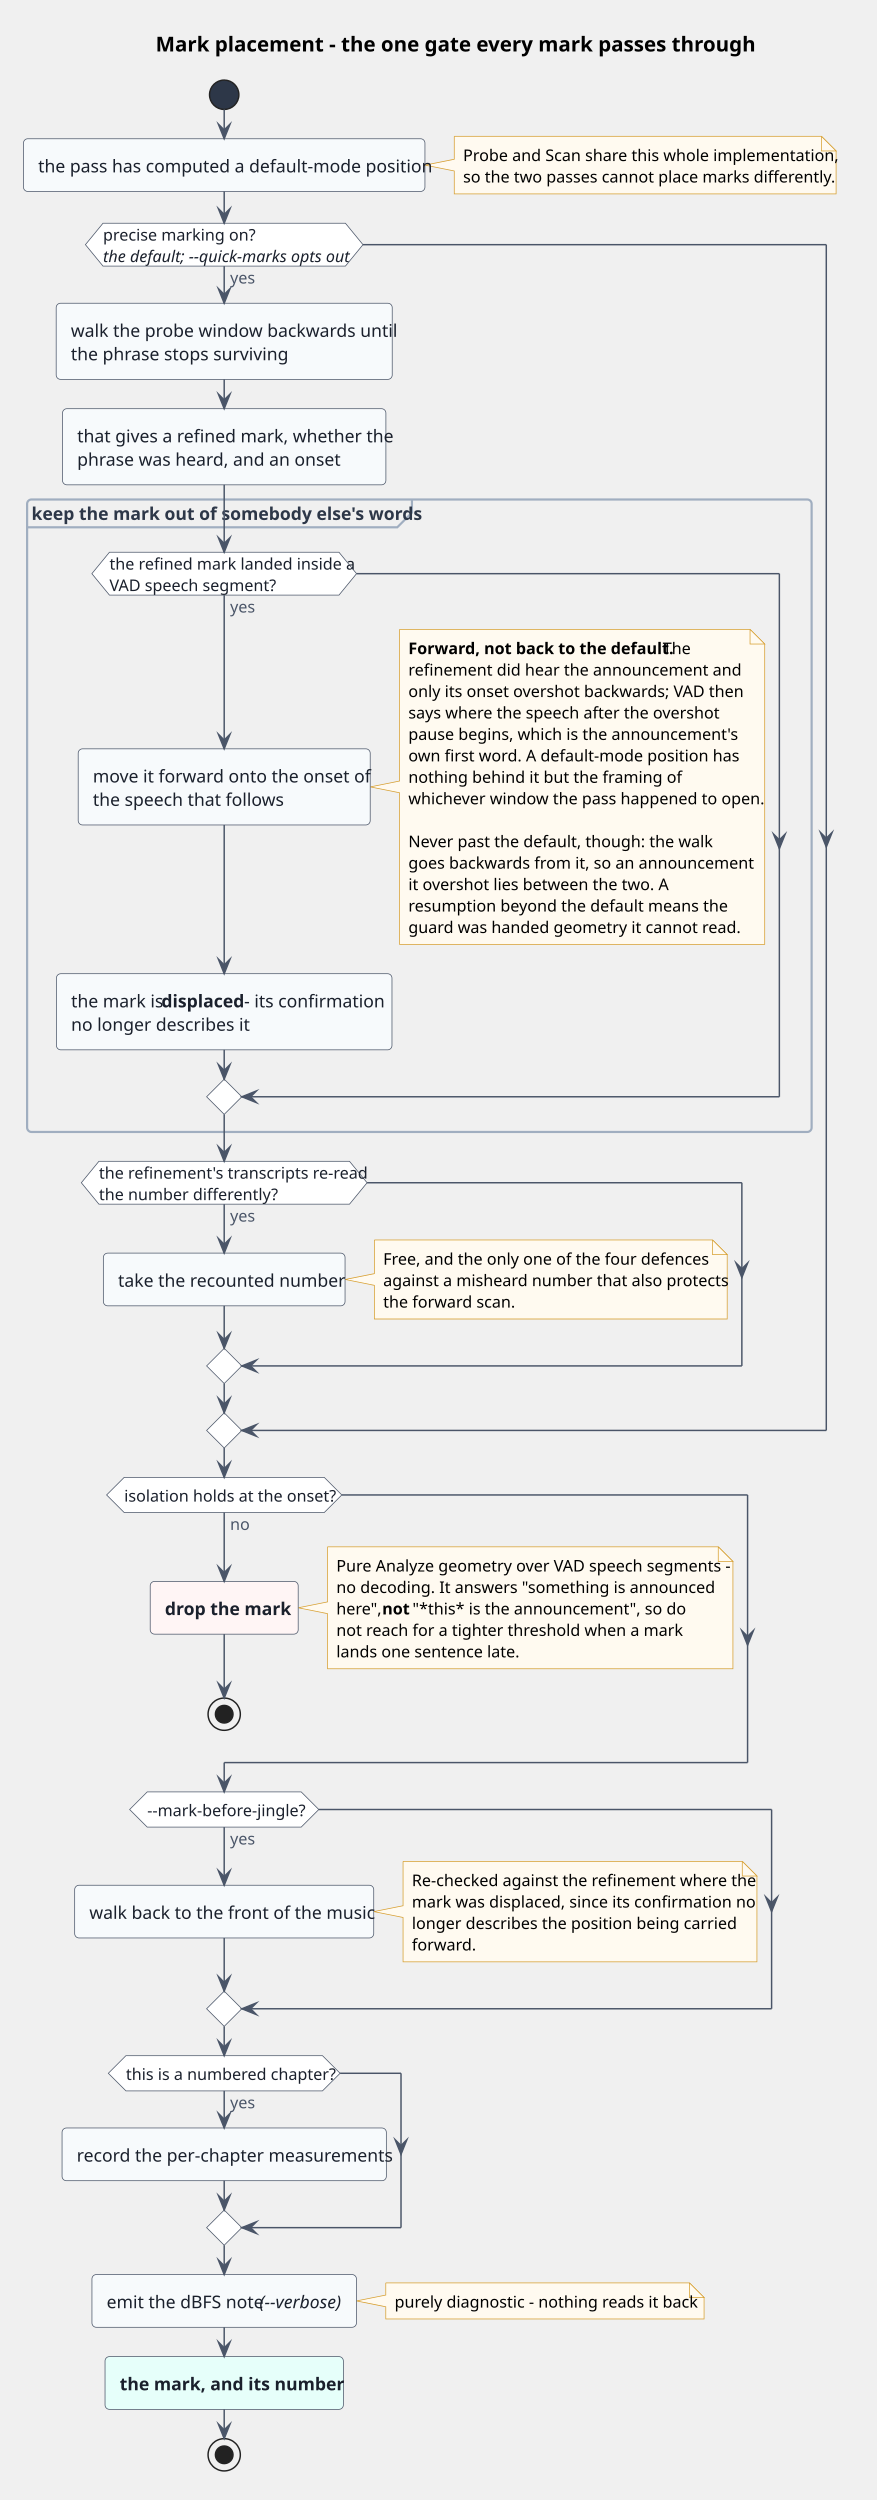
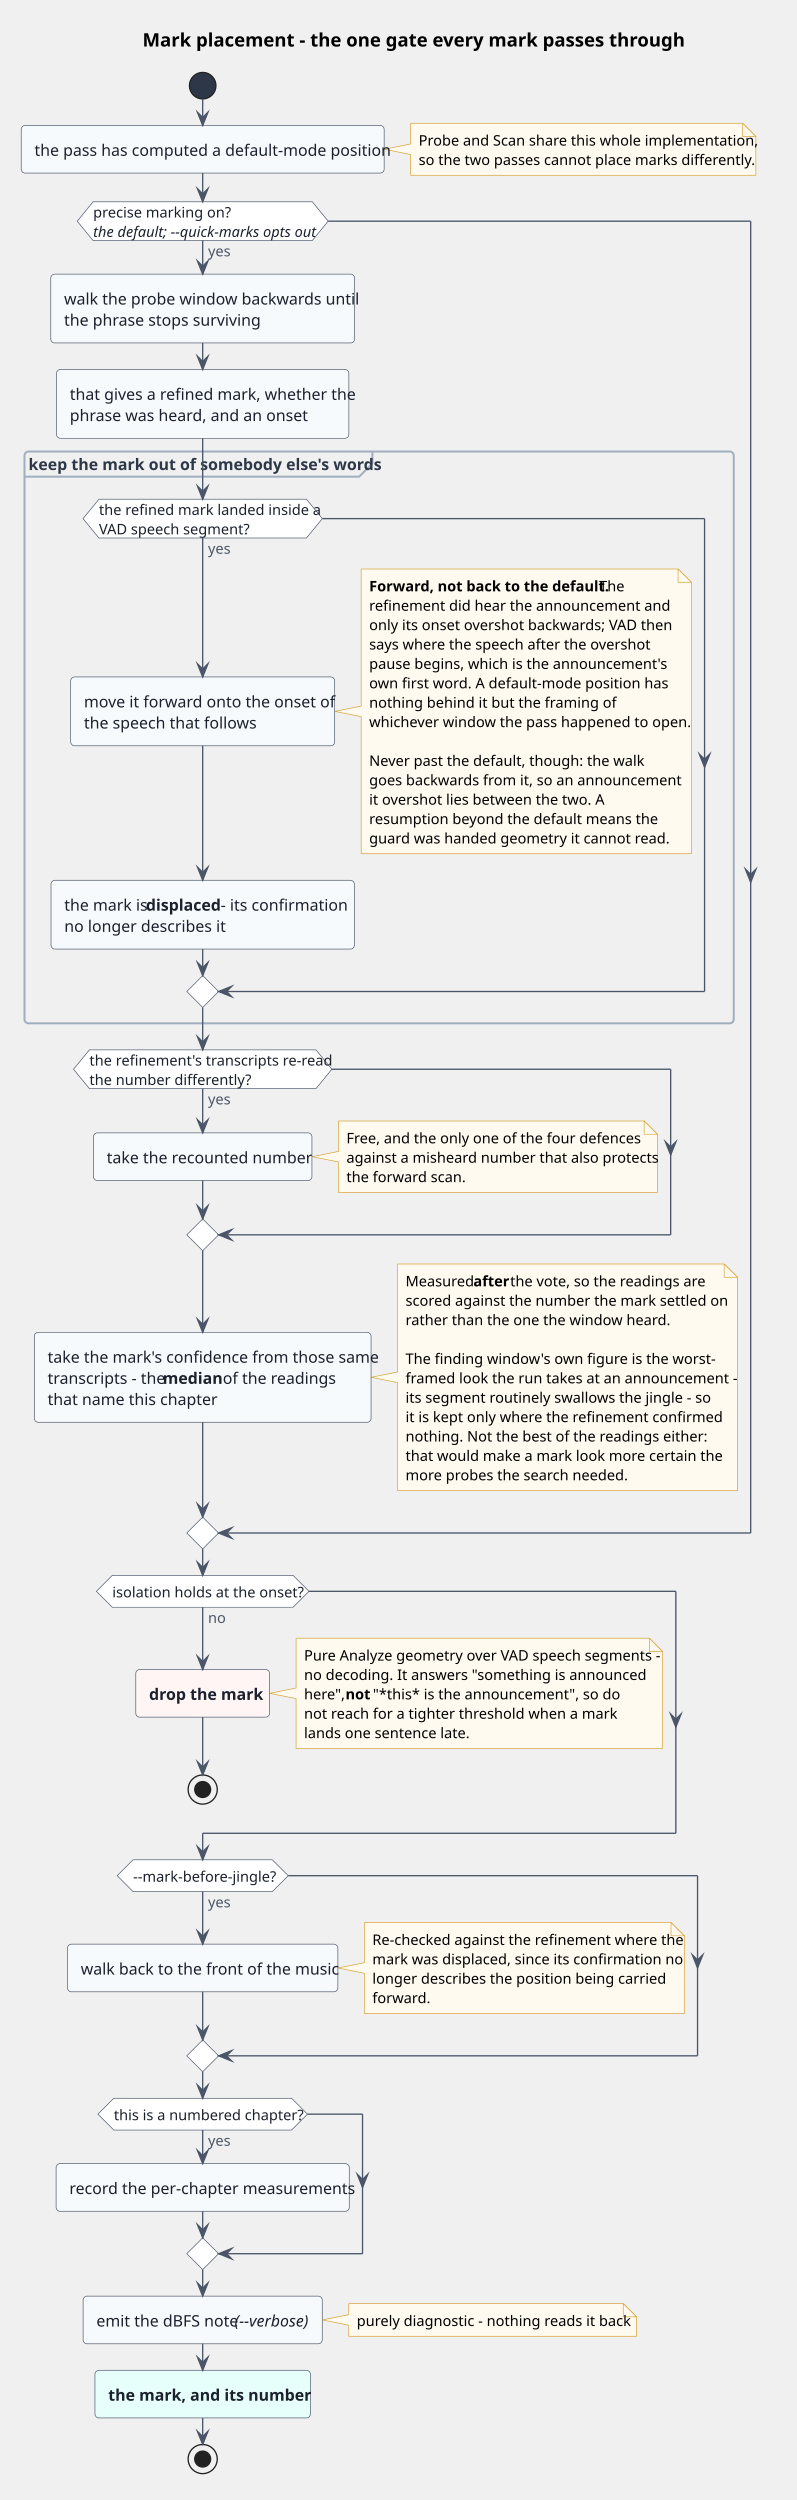
- <svg xmlns="http://www.w3.org/2000/svg" version="1.1" data-diagram-type="ACTIVITY" style="width:598px;height:1705px;background:#FFFFFF;" width="598px" height="1705px" viewBox="0 0 598 1705" zoomAndPan="magnify" preserveAspectRatio="none" contentStyleType="text/css">
+ <svg xmlns="http://www.w3.org/2000/svg" version="1.1" data-diagram-type="ACTIVITY" style="width:601px;height:1886px;background:#FFFFFF;" width="601px" height="1886px" viewBox="0 0 601 1886" zoomAndPan="magnify" preserveAspectRatio="none" contentStyleType="text/css">
  <defs />
  <g font-family="sans-serif" lengthAdjust="spacing">
    <g class="title" data-source-line="2">
-       <text x="106.13" y="35.107" fill="#000" font-size="14" textLength="384.269" font-weight="700" font-family="'Segoe UI'">Mark placement - the one gate every mark passes through</text>
+       <text x="107.521" y="35.107" fill="#000" font-size="14" textLength="384.269" font-weight="700" font-family="'Segoe UI'">Mark placement - the one gate every mark passes through</text>
    </g>
    <ellipse cx="152.905" cy="64.621" rx="10" ry="10" fill="#2D3748" style="stroke:#222;stroke-width:1;" />
    <path d="M309.811,92.971 L309.811,108.602 L289.811,112.602 L309.811,116.602 L309.811,132.232 A0,0 0 0 0 309.811,132.232 L570.216,132.232 A0,0 0 0 0 570.216,132.232 L570.216,102.971 L560.216,92.971 L309.811,92.971 A0,0 0 0 0 309.811,92.971" style="stroke:#D69E2E;stroke-width:0.5;" fill="#FFFAF0" />
    <path d="M560.216,92.971 L560.216,102.971 L570.216,102.971 L560.216,92.971" style="stroke:#D69E2E;stroke-width:0.5;" fill="#FFFAF0" />
    <text x="315.811" y="109.841" fill="#000" font-size="11" textLength="239.406" font-family="'Segoe UI'">Probe and Scan share this whole implementation,</text>
    <text x="315.811" y="124.472" fill="#000" font-size="11" textLength="237.424" font-family="'Segoe UI'">so the two passes cannot place marks differently.</text>
    <rect x="16" y="94.621" width="273.811" height="35.961" fill="#F7FAFC" style="stroke:#4A5568;stroke-width:0.5;" rx="3" ry="3" />
    <text x="26" y="117.57" fill="#1A202C" font-size="12" textLength="253.811" font-family="'Segoe UI'">the pass has computed a default-mode position</text>
    <rect x="38.315" y="206.81" width="229.18" height="51.922" fill="#F7FAFC" style="stroke:#4A5568;stroke-width:0.5;" rx="3" ry="3" />
    <text x="48.315" y="229.759" fill="#1A202C" font-size="12" textLength="209.18" font-family="'Segoe UI'">walk the probe window backwards until</text>
    <text x="48.315" y="245.72" fill="#1A202C" font-size="12" textLength="138.041" font-family="'Segoe UI'">the phrase stops surviving</text>
    <rect x="42.634" y="278.731" width="220.543" height="51.922" fill="#F7FAFC" style="stroke:#4A5568;stroke-width:0.5;" rx="3" ry="3" />
    <text x="52.634" y="301.681" fill="#1A202C" font-size="12" textLength="200.543" font-family="'Segoe UI'">that gives a refined mark, whether the</text>
    <text x="52.634" y="317.642" fill="#1A202C" font-size="12" textLength="166.922" font-family="'Segoe UI'">phrase was heard, and an onset</text>
    <rect x="18.485" y="340.653" width="535.044" height="431.347" fill="none" style="stroke:#A0AEC0;stroke-width:1.5;" rx="3" ry="3" />
    <path d="M280.937,340.653 L280.937,349.614 L270.937,359.614 L18.485,359.614" style="stroke:#A0AEC0;stroke-width:1.5;" fill="none" />
    <text x="21.485" y="354.603" fill="#2D3748" font-size="12" textLength="252.451" font-weight="700" font-family="'Segoe UI'">keep the mark out of somebody else's words</text>
    <path d="M272.483,429.246 L272.483,532.662 L252.483,536.662 L272.483,540.662 L272.483,644.078 A0,0 0 0 0 272.483,644.078 L521.529,644.078 A0,0 0 0 0 521.529,644.078 L521.529,439.246 L511.529,429.246 L272.483,429.246 A0,0 0 0 0 272.483,429.246" style="stroke:#D69E2E;stroke-width:0.5;" fill="#FFFAF0" />
    <path d="M511.529,429.246 L511.529,439.246 L521.529,439.246 L511.529,429.246" style="stroke:#D69E2E;stroke-width:0.5;" fill="#FFFAF0" />
    <text x="278.483" y="446.116" fill="#000" font-size="11" textLength="170.484" font-weight="700" font-family="'Segoe UI'">Forward, not back to the default.</text>
    <text x="451.98" y="446.116" fill="#000" font-size="11" textLength="17.741" font-family="'Segoe UI'">The</text>
    <text x="278.483" y="460.747" fill="#000" font-size="11" textLength="211.884" font-family="'Segoe UI'">refinement did hear the announcement and</text>
    <text x="278.483" y="475.378" fill="#000" font-size="11" textLength="216.052" font-family="'Segoe UI'">only its onset overshot backwards; VAD then</text>
    <text x="278.483" y="490.009" fill="#000" font-size="11" textLength="197.893" font-family="'Segoe UI'">says where the speech after the overshot</text>
    <text x="278.483" y="504.64" fill="#000" font-size="11" textLength="209.747" font-family="'Segoe UI'">pause begins, which is the announcement's</text>
    <text x="278.483" y="519.271" fill="#000" font-size="11" textLength="213.431" font-family="'Segoe UI'">own first word. A default-mode position has</text>
    <text x="278.483" y="533.901" fill="#000" font-size="11" textLength="175.989" font-family="'Segoe UI'">nothing behind it but the framing of</text>
    <text x="278.483" y="548.532" fill="#000" font-size="11" textLength="228.046" font-family="'Segoe UI'">whichever window the pass happened to open.</text>
    <text x="278.483" y="563.163" fill="#000" font-size="11" font-family="'Segoe UI'"> </text>
    <text x="278.483" y="577.794" fill="#000" font-size="11" textLength="194.434" font-family="'Segoe UI'">Never past the default, though: the walk</text>
    <text x="278.483" y="592.425" fill="#000" font-size="11" textLength="220.403" font-family="'Segoe UI'">goes backwards from it, so an announcement</text>
    <text x="278.483" y="607.056" fill="#000" font-size="11" textLength="167.508" font-family="'Segoe UI'">it overshot lies between the two. A</text>
    <text x="278.483" y="621.687" fill="#000" font-size="11" textLength="204.241" font-family="'Segoe UI'">resumption beyond the default means the</text>
    <text x="278.483" y="636.317" fill="#000" font-size="11" textLength="212.153" font-family="'Segoe UI'">guard was handed geometry it cannot read.</text>
    <rect x="53.327" y="510.701" width="199.156" height="51.922" fill="#F7FAFC" style="stroke:#4A5568;stroke-width:0.5;" rx="3" ry="3" />
    <text x="63.327" y="533.65" fill="#1A202C" font-size="12" textLength="179.156" font-family="'Segoe UI'">move it forward onto the onset of</text>
    <text x="63.327" y="549.611" fill="#1A202C" font-size="12" textLength="122.449" font-family="'Segoe UI'">the speech that follows</text>
    <rect x="38.485" y="664.078" width="228.84" height="51.922" fill="#F7FAFC" style="stroke:#4A5568;stroke-width:0.5;" rx="3" ry="3" />
    <text x="48.485" y="687.027" fill="#1A202C" font-size="12" textLength="58.283" font-family="'Segoe UI'">the mark is</text>
    <text x="110.056" y="687.027" fill="#1A202C" font-size="12" textLength="53.109" font-weight="700" font-family="'Segoe UI'">displaced</text>
    <text x="166.452" y="687.027" fill="#1A202C" font-size="12" textLength="90.873" font-family="'Segoe UI'">- its confirmation</text>
    <text x="48.485" y="702.988" fill="#1A202C" font-size="12" textLength="114.375" font-family="'Segoe UI'">no longer describes it</text>
    <polygon points="74.648,376.614,231.162,376.614,243.162,391.245,231.162,405.876,74.648,405.876,62.648,391.245,74.648,376.614" fill="#FFF" style="stroke:#4A5568;stroke-width:0.5;stroke-linejoin:miter;stroke-miterlimit:10;" />
    <text x="156.905" y="417.746" fill="#4A5568" font-size="11" textLength="15.743" font-family="'Segoe UI'">yes</text>
    <text x="74.648" y="388.484" fill="#1A202C" font-size="11" textLength="156.514" font-family="'Segoe UI'">the refined mark landed inside a</text>
    <text x="74.648" y="403.115" fill="#1A202C" font-size="11" textLength="108.62" font-family="'Segoe UI'">VAD speech segment?</text>
    <polygon points="152.905,736,164.905,748,152.905,760,140.905,748,152.905,736" fill="#FFF" style="stroke:#4A5568;stroke-width:0.5;stroke-linejoin:miter;stroke-miterlimit:10;" />
    <path d="M255.324,845.666 L255.324,868.612 L235.324,872.612 L255.324,876.612 L255.324,899.559 A0,0 0 0 0 255.324,899.559 L495.948,899.559 A0,0 0 0 0 495.948,899.559 L495.948,855.666 L485.948,845.666 L255.324,845.666 A0,0 0 0 0 255.324,845.666" style="stroke:#D69E2E;stroke-width:0.5;" fill="#FFFAF0" />
    <path d="M485.948,845.666 L485.948,855.666 L495.948,855.666 L485.948,845.666" style="stroke:#D69E2E;stroke-width:0.5;" fill="#FFFAF0" />
    <text x="261.324" y="862.536" fill="#000" font-size="11" textLength="208.957" font-family="'Segoe UI'">Free, and the only one of the four defences</text>
    <text x="261.324" y="877.167" fill="#000" font-size="11" textLength="219.624" font-family="'Segoe UI'">against a misheard number that also protects</text>
    <text x="261.324" y="891.798" fill="#000" font-size="11" textLength="83.247" font-family="'Segoe UI'">the forward scan.</text>
    <rect x="70.486" y="854.632" width="164.838" height="35.961" fill="#F7FAFC" style="stroke:#4A5568;stroke-width:0.5;" rx="3" ry="3" />
    <text x="80.486" y="877.581" fill="#1A202C" font-size="12" textLength="144.838" font-family="'Segoe UI'">take the recounted number</text>
    <polygon points="67.465,792,238.346,792,250.346,806.631,238.346,821.262,67.465,821.262,55.465,806.631,67.465,792" fill="#FFF" style="stroke:#4A5568;stroke-width:0.5;stroke-linejoin:miter;stroke-miterlimit:10;" />
    <text x="156.905" y="833.132" fill="#4A5568" font-size="11" textLength="15.743" font-family="'Segoe UI'">yes</text>
    <text x="67.465" y="803.87" fill="#1A202C" font-size="11" textLength="170.881" font-family="'Segoe UI'">the refinement's transcripts re-read</text>
    <text x="67.465" y="818.501" fill="#1A202C" font-size="11" textLength="113.926" font-family="'Segoe UI'">the number differently?</text>
    <polygon points="152.905,919.559,164.905,931.559,152.905,943.559,140.905,931.559,152.905,919.559" fill="#FFF" style="stroke:#4A5568;stroke-width:0.5;stroke-linejoin:miter;stroke-miterlimit:10;" />
+     <path d="M299.923,953.559 L299.923,1035.028 L279.923,1039.028 L299.923,1043.028 L299.923,1124.498 A0,0 0 0 0 299.923,1124.498 L556.311,1124.498 A0,0 0 0 0 556.311,1124.498 L556.311,963.559 L546.311,953.559 L299.923,953.559 A0,0 0 0 0 299.923,953.559" style="stroke:#D69E2E;stroke-width:0.5;" fill="#FFFAF0" />
+     <path d="M546.311,953.559 L546.311,963.559 L556.311,963.559 L546.311,953.559" style="stroke:#D69E2E;stroke-width:0.5;" fill="#FFFAF0" />
+     <text x="305.923" y="970.429" fill="#000" font-size="11" textLength="48.173" font-family="'Segoe UI'">Measured</text>
+     <text x="357.109" y="970.429" fill="#000" font-size="11" textLength="24.745" font-weight="700" font-family="'Segoe UI'">after</text>
+     <text x="384.867" y="970.429" fill="#000" font-size="11" textLength="138.026" font-family="'Segoe UI'">the vote, so the readings are</text>
+     <text x="305.923" y="985.06" fill="#000" font-size="11" textLength="227.477" font-family="'Segoe UI'">scored against the number the mark settled on</text>
+     <text x="305.923" y="999.69" fill="#000" font-size="11" textLength="186.608" font-family="'Segoe UI'">rather than the one the window heard.</text>
+     <text x="305.923" y="1014.321" fill="#000" font-size="11" font-family="'Segoe UI'"> </text>
+     <text x="305.923" y="1028.952" fill="#000" font-size="11" textLength="220.972" font-family="'Segoe UI'">The finding window's own figure is the worst-</text>
+     <text x="305.923" y="1043.583" fill="#000" font-size="11" textLength="235.388" font-family="'Segoe UI'">framed look the run takes at an announcement -</text>
+     <text x="305.923" y="1058.214" fill="#000" font-size="11" textLength="217.347" font-family="'Segoe UI'">its segment routinely swallows the jingle - so</text>
+     <text x="305.923" y="1072.845" fill="#000" font-size="11" textLength="224.324" font-family="'Segoe UI'">it is kept only where the refinement confirmed</text>
+     <text x="305.923" y="1087.476" fill="#000" font-size="11" textLength="213.796" font-family="'Segoe UI'">nothing. Not the best of the readings either:</text>
+     <text x="305.923" y="1102.106" fill="#000" font-size="11" textLength="224.49" font-family="'Segoe UI'">that would make a mark look more certain the</text>
+     <text x="305.923" y="1116.737" fill="#000" font-size="11" textLength="156.847" font-family="'Segoe UI'">more probes the search needed.</text>
+     <rect x="25.888" y="1005.087" width="254.035" height="67.883" fill="#F7FAFC" style="stroke:#4A5568;stroke-width:0.5;" rx="3" ry="3" />
+     <text x="35.888" y="1028.036" fill="#1A202C" font-size="12" textLength="234.035" font-family="'Segoe UI'">take the mark's confidence from those same</text>
+     <text x="35.888" y="1043.997" fill="#1A202C" font-size="12" textLength="83.566" font-family="'Segoe UI'">transcripts - the</text>
+     <text x="122.741" y="1043.997" fill="#1A202C" font-size="12" textLength="42.041" font-weight="700" font-family="'Segoe UI'">median</text>
+     <text x="168.069" y="1043.997" fill="#1A202C" font-size="12" textLength="79.969" font-family="'Segoe UI'">of the readings</text>
+     <text x="35.888" y="1059.958" fill="#1A202C" font-size="12" textLength="119.262" font-family="'Segoe UI'">that name this chapter</text>
    <polygon points="70.255,152.232,235.556,152.232,247.556,166.863,235.556,181.494,70.255,181.494,58.255,166.863,70.255,152.232" fill="#FFF" style="stroke:#4A5568;stroke-width:0.5;stroke-linejoin:miter;stroke-miterlimit:10;" />
    <text x="156.905" y="193.364" fill="#4A5568" font-size="11" textLength="15.743" font-family="'Segoe UI'">yes</text>
    <text x="70.255" y="164.103" fill="#1A202C" font-size="11" textLength="97.566" font-family="'Segoe UI'">precise marking on?</text>
    <text x="70.255" y="178.733" fill="#1A202C" font-size="11" textLength="165.301" font-style="italic" font-family="'Segoe UI'">the default; --quick-marks opts out</text>
-     <polygon points="152.905,963.559,164.905,975.559,152.905,987.559,140.905,975.559,152.905,963.559" fill="#FFF" style="stroke:#4A5568;stroke-width:0.5;stroke-linejoin:miter;stroke-miterlimit:10;" />
-     <path d="M223.367,1054.929 L223.367,1092.506 L203.367,1096.506 L223.367,1100.506 L223.367,1138.083 A0,0 0 0 0 223.367,1138.083 L499.849,1138.083 A0,0 0 0 0 499.849,1138.083 L499.849,1064.929 L489.849,1054.929 L223.367,1054.929 A0,0 0 0 0 223.367,1054.929" style="stroke:#D69E2E;stroke-width:0.5;" fill="#FFFAF0" />
-     <path d="M489.849,1054.929 L489.849,1064.929 L499.849,1064.929 L489.849,1054.929" style="stroke:#D69E2E;stroke-width:0.5;" fill="#FFFAF0" />
-     <text x="229.367" y="1071.799" fill="#000" font-size="11" textLength="255.481" font-family="'Segoe UI'">Pure Analyze geometry over VAD speech segments -</text>
-     <text x="229.367" y="1086.43" fill="#000" font-size="11" textLength="241.629" font-family="'Segoe UI'">no decoding. It answers "something is announced</text>
-     <text x="229.367" y="1101.061" fill="#000" font-size="11" textLength="28.252" font-family="'Segoe UI'">here",</text>
-     <text x="260.632" y="1101.061" fill="#000" font-size="11" textLength="17.66" font-weight="700" font-family="'Segoe UI'">not</text>
-     <text x="281.306" y="1101.061" fill="#000" font-size="11" textLength="172.563" font-family="'Segoe UI'">"*this* is the announcement", so do</text>
-     <text x="229.367" y="1115.691" fill="#000" font-size="11" textLength="220.811" font-family="'Segoe UI'">not reach for a tighter threshold when a mark</text>
-     <text x="229.367" y="1130.322" fill="#000" font-size="11" textLength="116.402" font-family="'Segoe UI'">lands one sentence late.</text>
-     <rect x="102.443" y="1078.525" width="100.924" height="35.961" fill="#FFF5F5" style="stroke:#4A5568;stroke-width:0.5;" rx="3" ry="3" />
-     <text x="112.443" y="1101.475" fill="#1A202C" font-size="12" textLength="80.924" font-weight="700" font-family="'Segoe UI'">drop the mark</text>
-     <ellipse cx="152.905" cy="1169.083" rx="11" ry="11" fill="none" style="stroke:#222;stroke-width:1;" />
-     <ellipse cx="152.905" cy="1169.083" rx="6" ry="6" fill="#222" style="stroke:#222;stroke-width:1;" />
-     <polygon points="84.7,1007.559,221.11,1007.559,233.11,1019.559,221.11,1031.559,84.7,1031.559,72.7,1019.559,84.7,1007.559" fill="#FFF" style="stroke:#4A5568;stroke-width:0.5;stroke-linejoin:miter;stroke-miterlimit:10;" />
-     <text x="156.905" y="1043.429" fill="#4A5568" font-size="11" textLength="12.67" font-family="'Segoe UI'">no</text>
-     <text x="84.7" y="1024.113" fill="#1A202C" font-size="11" textLength="136.41" font-family="'Segoe UI'">isolation holds at the onset?</text>
-     <path d="M274.886,1269.453 L274.886,1299.715 L254.886,1303.715 L274.886,1307.715 L274.886,1337.977 A0,0 0 0 0 274.886,1337.977 L516.229,1337.977 A0,0 0 0 0 516.229,1337.977 L516.229,1279.453 L506.229,1269.453 L274.886,1269.453 A0,0 0 0 0 274.886,1269.453" style="stroke:#D69E2E;stroke-width:0.5;" fill="#FFFAF0" />
-     <path d="M506.229,1269.453 L506.229,1279.453 L516.229,1279.453 L506.229,1269.453" style="stroke:#D69E2E;stroke-width:0.5;" fill="#FFFAF0" />
-     <text x="280.886" y="1286.323" fill="#000" font-size="11" textLength="220.344" font-family="'Segoe UI'">Re-checked against the refinement where the</text>
-     <text x="280.886" y="1300.954" fill="#000" font-size="11" textLength="218.824" font-family="'Segoe UI'">mark was displaced, since its confirmation no</text>
-     <text x="280.886" y="1315.585" fill="#000" font-size="11" textLength="207.625" font-family="'Segoe UI'">longer describes the position being carried</text>
-     <text x="280.886" y="1330.216" fill="#000" font-size="11" textLength="39.945" font-family="'Segoe UI'">forward.</text>
-     <rect x="50.925" y="1285.734" width="203.961" height="35.961" fill="#F7FAFC" style="stroke:#4A5568;stroke-width:0.5;" rx="3" ry="3" />
-     <text x="60.925" y="1308.684" fill="#1A202C" font-size="12" textLength="183.961" font-family="'Segoe UI'">walk back to the front of the music</text>
-     <polygon points="100.395,1222.083,205.416,1222.083,217.416,1234.083,205.416,1246.083,100.395,1246.083,88.395,1234.083,100.395,1222.083" fill="#FFF" style="stroke:#4A5568;stroke-width:0.5;stroke-linejoin:miter;stroke-miterlimit:10;" />
-     <text x="156.905" y="1257.953" fill="#4A5568" font-size="11" textLength="15.743" font-family="'Segoe UI'">yes</text>
-     <text x="100.395" y="1238.638" fill="#1A202C" font-size="11" textLength="105.021" font-family="'Segoe UI'">--mark-before-jingle?</text>
-     <polygon points="152.905,1357.977,164.905,1369.977,152.905,1381.977,140.905,1369.977,152.905,1357.977" fill="#FFF" style="stroke:#4A5568;stroke-width:0.5;stroke-linejoin:miter;stroke-miterlimit:10;" />
-     <rect x="42.32" y="1451.292" width="221.17" height="35.961" fill="#F7FAFC" style="stroke:#4A5568;stroke-width:0.5;" rx="3" ry="3" />
-     <text x="52.32" y="1474.241" fill="#1A202C" font-size="12" textLength="201.17" font-family="'Segoe UI'">record the per-chapter measurements</text>
-     <polygon points="85.871,1401.977,219.939,1401.977,231.939,1413.977,219.939,1425.977,85.871,1425.977,73.871,1413.977,85.871,1401.977" fill="#FFF" style="stroke:#4A5568;stroke-width:0.5;stroke-linejoin:miter;stroke-miterlimit:10;" />
-     <text x="156.905" y="1437.847" fill="#4A5568" font-size="11" textLength="15.743" font-family="'Segoe UI'">yes</text>
-     <text x="85.871" y="1418.531" fill="#1A202C" font-size="11" textLength="134.068" font-family="'Segoe UI'">this is a numbered chapter?</text>
-     <polygon points="152.905,1507.253,164.905,1519.253,152.905,1531.253,140.905,1519.253,152.905,1507.253" fill="#FFF" style="stroke:#4A5568;stroke-width:0.5;stroke-linejoin:miter;stroke-miterlimit:10;" />
-     <path d="M263.103,1556.918 L263.103,1565.233 L243.103,1569.233 L263.103,1573.233 L263.103,1581.549 A0,0 0 0 0 263.103,1581.549 L480.174,1581.549 A0,0 0 0 0 480.174,1581.549 L480.174,1566.918 L470.174,1556.918 L263.103,1556.918 A0,0 0 0 0 263.103,1556.918" style="stroke:#D69E2E;stroke-width:0.5;" fill="#FFFAF0" />
-     <path d="M470.174,1556.918 L470.174,1566.918 L480.174,1566.918 L470.174,1556.918" style="stroke:#D69E2E;stroke-width:0.5;" fill="#FFFAF0" />
-     <text x="269.103" y="1573.788" fill="#000" font-size="11" textLength="196.072" font-family="'Segoe UI'">purely diagnostic - nothing reads it back</text>
-     <rect x="62.708" y="1551.253" width="180.395" height="35.961" fill="#F7FAFC" style="stroke:#4A5568;stroke-width:0.5;" rx="3" ry="3" />
-     <text x="72.708" y="1574.202" fill="#1A202C" font-size="12" textLength="100.922" font-family="'Segoe UI'">emit the dBFS note</text>
-     <text x="176.917" y="1574.202" fill="#1A202C" font-size="12" textLength="56.186" font-style="italic" font-family="'Segoe UI'">(--verbose)</text>
-     <rect x="71.635" y="1607.214" width="162.541" height="35.961" fill="#E6FFFA" style="stroke:#4A5568;stroke-width:0.5;" rx="3" ry="3" />
-     <text x="81.635" y="1630.163" fill="#1A202C" font-size="12" textLength="142.541" font-weight="700" font-family="'Segoe UI'">the mark, and its number</text>
-     <ellipse cx="152.905" cy="1674.175" rx="11" ry="11" fill="none" style="stroke:#222;stroke-width:1;" />
-     <ellipse cx="152.905" cy="1674.175" rx="6" ry="6" fill="#222" style="stroke:#222;stroke-width:1;" />
+     <polygon points="152.905,1144.498,164.905,1156.498,152.905,1168.498,140.905,1156.498,152.905,1144.498" fill="#FFF" style="stroke:#4A5568;stroke-width:0.5;stroke-linejoin:miter;stroke-miterlimit:10;" />
+     <path d="M223.367,1235.868 L223.367,1273.445 L203.367,1277.445 L223.367,1281.445 L223.367,1319.022 A0,0 0 0 0 223.367,1319.022 L499.849,1319.022 A0,0 0 0 0 499.849,1319.022 L499.849,1245.868 L489.849,1235.868 L223.367,1235.868 A0,0 0 0 0 223.367,1235.868" style="stroke:#D69E2E;stroke-width:0.5;" fill="#FFFAF0" />
+     <path d="M489.849,1235.868 L489.849,1245.868 L499.849,1245.868 L489.849,1235.868" style="stroke:#D69E2E;stroke-width:0.5;" fill="#FFFAF0" />
+     <text x="229.367" y="1252.738" fill="#000" font-size="11" textLength="255.481" font-family="'Segoe UI'">Pure Analyze geometry over VAD speech segments -</text>
+     <text x="229.367" y="1267.369" fill="#000" font-size="11" textLength="241.629" font-family="'Segoe UI'">no decoding. It answers "something is announced</text>
+     <text x="229.367" y="1282" fill="#000" font-size="11" textLength="28.252" font-family="'Segoe UI'">here",</text>
+     <text x="260.632" y="1282" fill="#000" font-size="11" textLength="17.66" font-weight="700" font-family="'Segoe UI'">not</text>
+     <text x="281.306" y="1282" fill="#000" font-size="11" textLength="172.563" font-family="'Segoe UI'">"*this* is the announcement", so do</text>
+     <text x="229.367" y="1296.631" fill="#000" font-size="11" textLength="220.811" font-family="'Segoe UI'">not reach for a tighter threshold when a mark</text>
+     <text x="229.367" y="1311.262" fill="#000" font-size="11" textLength="116.402" font-family="'Segoe UI'">lands one sentence late.</text>
+     <rect x="102.443" y="1259.465" width="100.924" height="35.961" fill="#FFF5F5" style="stroke:#4A5568;stroke-width:0.5;" rx="3" ry="3" />
+     <text x="112.443" y="1282.414" fill="#1A202C" font-size="12" textLength="80.924" font-weight="700" font-family="'Segoe UI'">drop the mark</text>
+     <ellipse cx="152.905" cy="1350.022" rx="11" ry="11" fill="none" style="stroke:#222;stroke-width:1;" />
+     <ellipse cx="152.905" cy="1350.022" rx="6" ry="6" fill="#222" style="stroke:#222;stroke-width:1;" />
+     <polygon points="84.7,1188.498,221.11,1188.498,233.11,1200.498,221.11,1212.498,84.7,1212.498,72.7,1200.498,84.7,1188.498" fill="#FFF" style="stroke:#4A5568;stroke-width:0.5;stroke-linejoin:miter;stroke-miterlimit:10;" />
+     <text x="156.905" y="1224.368" fill="#4A5568" font-size="11" textLength="12.67" font-family="'Segoe UI'">no</text>
+     <text x="84.7" y="1205.053" fill="#1A202C" font-size="11" textLength="136.41" font-family="'Segoe UI'">isolation holds at the onset?</text>
+     <path d="M274.886,1450.393 L274.886,1480.654 L254.886,1484.654 L274.886,1488.654 L274.886,1518.916 A0,0 0 0 0 274.886,1518.916 L516.229,1518.916 A0,0 0 0 0 516.229,1518.916 L516.229,1460.393 L506.229,1450.393 L274.886,1450.393 A0,0 0 0 0 274.886,1450.393" style="stroke:#D69E2E;stroke-width:0.5;" fill="#FFFAF0" />
+     <path d="M506.229,1450.393 L506.229,1460.393 L516.229,1460.393 L506.229,1450.393" style="stroke:#D69E2E;stroke-width:0.5;" fill="#FFFAF0" />
+     <text x="280.886" y="1467.263" fill="#000" font-size="11" textLength="220.344" font-family="'Segoe UI'">Re-checked against the refinement where the</text>
+     <text x="280.886" y="1481.894" fill="#000" font-size="11" textLength="218.824" font-family="'Segoe UI'">mark was displaced, since its confirmation no</text>
+     <text x="280.886" y="1496.524" fill="#000" font-size="11" textLength="207.625" font-family="'Segoe UI'">longer describes the position being carried</text>
+     <text x="280.886" y="1511.155" fill="#000" font-size="11" textLength="39.945" font-family="'Segoe UI'">forward.</text>
+     <rect x="50.925" y="1466.674" width="203.961" height="35.961" fill="#F7FAFC" style="stroke:#4A5568;stroke-width:0.5;" rx="3" ry="3" />
+     <text x="60.925" y="1489.623" fill="#1A202C" font-size="12" textLength="183.961" font-family="'Segoe UI'">walk back to the front of the music</text>
+     <polygon points="100.395,1403.022,205.416,1403.022,217.416,1415.022,205.416,1427.022,100.395,1427.022,88.395,1415.022,100.395,1403.022" fill="#FFF" style="stroke:#4A5568;stroke-width:0.5;stroke-linejoin:miter;stroke-miterlimit:10;" />
+     <text x="156.905" y="1438.893" fill="#4A5568" font-size="11" textLength="15.743" font-family="'Segoe UI'">yes</text>
+     <text x="100.395" y="1419.577" fill="#1A202C" font-size="11" textLength="105.021" font-family="'Segoe UI'">--mark-before-jingle?</text>
+     <polygon points="152.905,1538.916,164.905,1550.916,152.905,1562.916,140.905,1550.916,152.905,1538.916" fill="#FFF" style="stroke:#4A5568;stroke-width:0.5;stroke-linejoin:miter;stroke-miterlimit:10;" />
+     <rect x="42.32" y="1632.231" width="221.17" height="35.961" fill="#F7FAFC" style="stroke:#4A5568;stroke-width:0.5;" rx="3" ry="3" />
+     <text x="52.32" y="1655.181" fill="#1A202C" font-size="12" textLength="201.17" font-family="'Segoe UI'">record the per-chapter measurements</text>
+     <polygon points="85.871,1582.916,219.939,1582.916,231.939,1594.916,219.939,1606.916,85.871,1606.916,73.871,1594.916,85.871,1582.916" fill="#FFF" style="stroke:#4A5568;stroke-width:0.5;stroke-linejoin:miter;stroke-miterlimit:10;" />
+     <text x="156.905" y="1618.786" fill="#4A5568" font-size="11" textLength="15.743" font-family="'Segoe UI'">yes</text>
+     <text x="85.871" y="1599.471" fill="#1A202C" font-size="11" textLength="134.068" font-family="'Segoe UI'">this is a numbered chapter?</text>
+     <polygon points="152.905,1688.192,164.905,1700.192,152.905,1712.192,140.905,1700.192,152.905,1688.192" fill="#FFF" style="stroke:#4A5568;stroke-width:0.5;stroke-linejoin:miter;stroke-miterlimit:10;" />
+     <path d="M263.103,1737.857 L263.103,1746.173 L243.103,1750.173 L263.103,1754.173 L263.103,1762.488 A0,0 0 0 0 263.103,1762.488 L480.174,1762.488 A0,0 0 0 0 480.174,1762.488 L480.174,1747.857 L470.174,1737.857 L263.103,1737.857 A0,0 0 0 0 263.103,1737.857" style="stroke:#D69E2E;stroke-width:0.5;" fill="#FFFAF0" />
+     <path d="M470.174,1737.857 L470.174,1747.857 L480.174,1747.857 L470.174,1737.857" style="stroke:#D69E2E;stroke-width:0.5;" fill="#FFFAF0" />
+     <text x="269.103" y="1754.728" fill="#000" font-size="11" textLength="196.072" font-family="'Segoe UI'">purely diagnostic - nothing reads it back</text>
+     <rect x="62.708" y="1732.192" width="180.395" height="35.961" fill="#F7FAFC" style="stroke:#4A5568;stroke-width:0.5;" rx="3" ry="3" />
+     <text x="72.708" y="1755.142" fill="#1A202C" font-size="12" textLength="100.922" font-family="'Segoe UI'">emit the dBFS note</text>
+     <text x="176.917" y="1755.142" fill="#1A202C" font-size="12" textLength="56.186" font-style="italic" font-family="'Segoe UI'">(--verbose)</text>
+     <rect x="71.635" y="1788.153" width="162.541" height="35.961" fill="#E6FFFA" style="stroke:#4A5568;stroke-width:0.5;" rx="3" ry="3" />
+     <text x="81.635" y="1811.103" fill="#1A202C" font-size="12" textLength="142.541" font-weight="700" font-family="'Segoe UI'">the mark, and its number</text>
+     <ellipse cx="152.905" cy="1855.114" rx="11" ry="11" fill="none" style="stroke:#222;stroke-width:1;" />
+     <ellipse cx="152.905" cy="1855.114" rx="6" ry="6" fill="#222" style="stroke:#222;stroke-width:1;" />
    <line x1="152.905" y1="74.621" x2="152.905" y2="94.621" style="stroke:#4A5568;stroke-width:1;" />
    <polygon points="148.905,84.621,152.905,94.621,156.905,84.621,152.905,88.621" fill="#4A5568" style="stroke:#4A5568;stroke-width:1;stroke-linejoin:miter;stroke-miterlimit:10;" />
    <line x1="152.905" y1="258.731" x2="152.905" y2="278.731" style="stroke:#4A5568;stroke-width:1;" />
    <polygon points="148.905,268.731,152.905,278.731,156.905,268.731,152.905,272.731" fill="#4A5568" style="stroke:#4A5568;stroke-width:1;stroke-linejoin:miter;stroke-miterlimit:10;" />
    <line x1="152.905" y1="562.623" x2="152.905" y2="664.078" style="stroke:#4A5568;stroke-width:1;" />
    <polygon points="148.905,654.078,152.905,664.078,156.905,654.078,152.905,658.078" fill="#4A5568" style="stroke:#4A5568;stroke-width:1;stroke-linejoin:miter;stroke-miterlimit:10;" />
    <line x1="152.905" y1="405.876" x2="152.905" y2="510.701" style="stroke:#4A5568;stroke-width:1;" />
    <polygon points="148.905,500.701,152.905,510.701,156.905,500.701,152.905,504.701" fill="#4A5568" style="stroke:#4A5568;stroke-width:1;stroke-linejoin:miter;stroke-miterlimit:10;" />
    <line x1="243.162" y1="391.245" x2="531.529" y2="391.245" style="stroke:#4A5568;stroke-width:1;" />
    <polygon points="527.529,568.808,531.529,578.808,535.529,568.808,531.529,572.808" fill="#4A5568" style="stroke:#4A5568;stroke-width:1;stroke-linejoin:miter;stroke-miterlimit:10;" />
    <line x1="531.529" y1="391.245" x2="531.529" y2="748" style="stroke:#4A5568;stroke-width:1;" />
    <line x1="531.529" y1="748" x2="164.905" y2="748" style="stroke:#4A5568;stroke-width:1;" />
    <polygon points="174.905,744,164.905,748,174.905,752,170.905,748" fill="#4A5568" style="stroke:#4A5568;stroke-width:1;stroke-linejoin:miter;stroke-miterlimit:10;" />
    <line x1="152.905" y1="716" x2="152.905" y2="736" style="stroke:#4A5568;stroke-width:1;" />
    <polygon points="148.905,726,152.905,736,156.905,726,152.905,730" fill="#4A5568" style="stroke:#4A5568;stroke-width:1;stroke-linejoin:miter;stroke-miterlimit:10;" />
    <line x1="152.905" y1="330.653" x2="152.905" y2="376.614" style="stroke:#4A5568;stroke-width:1;" />
    <polygon points="148.905,366.614,152.905,376.614,156.905,366.614,152.905,370.614" fill="#4A5568" style="stroke:#4A5568;stroke-width:1;stroke-linejoin:miter;stroke-miterlimit:10;" />
    <line x1="152.905" y1="821.262" x2="152.905" y2="854.632" style="stroke:#4A5568;stroke-width:1;" />
    <polygon points="148.905,844.632,152.905,854.632,156.905,844.632,152.905,848.632" fill="#4A5568" style="stroke:#4A5568;stroke-width:1;stroke-linejoin:miter;stroke-miterlimit:10;" />
    <line x1="250.346" y1="806.631" x2="505.948" y2="806.631" style="stroke:#4A5568;stroke-width:1;" />
    <polygon points="501.948,861.297,505.948,871.297,509.948,861.297,505.948,865.297" fill="#4A5568" style="stroke:#4A5568;stroke-width:1;stroke-linejoin:miter;stroke-miterlimit:10;" />
    <line x1="505.948" y1="806.631" x2="505.948" y2="931.559" style="stroke:#4A5568;stroke-width:1;" />
    <line x1="505.948" y1="931.559" x2="164.905" y2="931.559" style="stroke:#4A5568;stroke-width:1;" />
    <polygon points="174.905,927.559,164.905,931.559,174.905,935.559,170.905,931.559" fill="#4A5568" style="stroke:#4A5568;stroke-width:1;stroke-linejoin:miter;stroke-miterlimit:10;" />
    <line x1="152.905" y1="890.593" x2="152.905" y2="919.559" style="stroke:#4A5568;stroke-width:1;" />
    <polygon points="148.905,909.559,152.905,919.559,156.905,909.559,152.905,913.559" fill="#4A5568" style="stroke:#4A5568;stroke-width:1;stroke-linejoin:miter;stroke-miterlimit:10;" />
    <line x1="152.905" y1="760" x2="152.905" y2="792" style="stroke:#4A5568;stroke-width:1;" />
    <polygon points="148.905,782,152.905,792,156.905,782,152.905,786" fill="#4A5568" style="stroke:#4A5568;stroke-width:1;stroke-linejoin:miter;stroke-miterlimit:10;" />
+     <line x1="152.905" y1="943.559" x2="152.905" y2="1005.087" style="stroke:#4A5568;stroke-width:1;" />
+     <polygon points="148.905,995.087,152.905,1005.087,156.905,995.087,152.905,999.087" fill="#4A5568" style="stroke:#4A5568;stroke-width:1;stroke-linejoin:miter;stroke-miterlimit:10;" />
    <line x1="152.905" y1="181.494" x2="152.905" y2="206.81" style="stroke:#4A5568;stroke-width:1;" />
    <polygon points="148.905,196.81,152.905,206.81,156.905,196.81,152.905,200.81" fill="#4A5568" style="stroke:#4A5568;stroke-width:1;stroke-linejoin:miter;stroke-miterlimit:10;" />
-     <line x1="247.556" y1="166.863" x2="563.529" y2="166.863" style="stroke:#4A5568;stroke-width:1;" />
-     <polygon points="559.529,567.667,563.529,577.667,567.529,567.667,563.529,571.667" fill="#4A5568" style="stroke:#4A5568;stroke-width:1;stroke-linejoin:miter;stroke-miterlimit:10;" />
-     <line x1="563.529" y1="166.863" x2="563.529" y2="975.559" style="stroke:#4A5568;stroke-width:1;" />
-     <line x1="563.529" y1="975.559" x2="164.905" y2="975.559" style="stroke:#4A5568;stroke-width:1;" />
-     <polygon points="174.905,971.559,164.905,975.559,174.905,979.559,170.905,975.559" fill="#4A5568" style="stroke:#4A5568;stroke-width:1;stroke-linejoin:miter;stroke-miterlimit:10;" />
-     <line x1="152.905" y1="943.559" x2="152.905" y2="963.559" style="stroke:#4A5568;stroke-width:1;" />
-     <polygon points="148.905,953.559,152.905,963.559,156.905,953.559,152.905,957.559" fill="#4A5568" style="stroke:#4A5568;stroke-width:1;stroke-linejoin:miter;stroke-miterlimit:10;" />
+     <line x1="247.556" y1="166.863" x2="566.311" y2="166.863" style="stroke:#4A5568;stroke-width:1;" />
+     <polygon points="562.311,655.637,566.311,665.637,570.311,655.637,566.311,659.637" fill="#4A5568" style="stroke:#4A5568;stroke-width:1;stroke-linejoin:miter;stroke-miterlimit:10;" />
+     <line x1="566.311" y1="166.863" x2="566.311" y2="1156.498" style="stroke:#4A5568;stroke-width:1;" />
+     <line x1="566.311" y1="1156.498" x2="164.905" y2="1156.498" style="stroke:#4A5568;stroke-width:1;" />
+     <polygon points="174.905,1152.498,164.905,1156.498,174.905,1160.498,170.905,1156.498" fill="#4A5568" style="stroke:#4A5568;stroke-width:1;stroke-linejoin:miter;stroke-miterlimit:10;" />
+     <line x1="152.905" y1="1072.97" x2="152.905" y2="1144.498" style="stroke:#4A5568;stroke-width:1;" />
+     <polygon points="148.905,1134.498,152.905,1144.498,156.905,1134.498,152.905,1138.498" fill="#4A5568" style="stroke:#4A5568;stroke-width:1;stroke-linejoin:miter;stroke-miterlimit:10;" />
    <line x1="152.905" y1="130.582" x2="152.905" y2="152.232" style="stroke:#4A5568;stroke-width:1;" />
    <polygon points="148.905,142.232,152.905,152.232,156.905,142.232,152.905,146.232" fill="#4A5568" style="stroke:#4A5568;stroke-width:1;stroke-linejoin:miter;stroke-miterlimit:10;" />
-     <line x1="152.905" y1="1114.486" x2="152.905" y2="1158.083" style="stroke:#4A5568;stroke-width:1;" />
-     <polygon points="148.905,1148.083,152.905,1158.083,156.905,1148.083,152.905,1152.083" fill="#4A5568" style="stroke:#4A5568;stroke-width:1;stroke-linejoin:miter;stroke-miterlimit:10;" />
-     <line x1="152.905" y1="1031.559" x2="152.905" y2="1078.525" style="stroke:#4A5568;stroke-width:1;" />
-     <polygon points="148.905,1068.525,152.905,1078.525,156.905,1068.525,152.905,1072.525" fill="#4A5568" style="stroke:#4A5568;stroke-width:1;stroke-linejoin:miter;stroke-miterlimit:10;" />
-     <line x1="233.11" y1="1019.559" x2="509.849" y2="1019.559" style="stroke:#4A5568;stroke-width:1;" />
-     <polygon points="505.849,1112.006,509.849,1122.006,513.849,1112.006,509.849,1116.006" fill="#4A5568" style="stroke:#4A5568;stroke-width:1;stroke-linejoin:miter;stroke-miterlimit:10;" />
-     <line x1="509.849" y1="1019.559" x2="509.849" y2="1202.083" style="stroke:#4A5568;stroke-width:1;" />
-     <line x1="509.849" y1="1202.083" x2="152.905" y2="1202.083" style="stroke:#4A5568;stroke-width:1;" />
-     <line x1="152.905" y1="1202.083" x2="152.905" y2="1222.083" style="stroke:#4A5568;stroke-width:1;" />
-     <polygon points="148.905,1212.083,152.905,1222.083,156.905,1212.083,152.905,1216.083" fill="#4A5568" style="stroke:#4A5568;stroke-width:1;stroke-linejoin:miter;stroke-miterlimit:10;" />
-     <line x1="152.905" y1="987.559" x2="152.905" y2="1007.559" style="stroke:#4A5568;stroke-width:1;" />
-     <polygon points="148.905,997.559,152.905,1007.559,156.905,997.559,152.905,1001.559" fill="#4A5568" style="stroke:#4A5568;stroke-width:1;stroke-linejoin:miter;stroke-miterlimit:10;" />
-     <line x1="152.905" y1="1246.083" x2="152.905" y2="1285.734" style="stroke:#4A5568;stroke-width:1;" />
-     <polygon points="148.905,1275.734,152.905,1285.734,156.905,1275.734,152.905,1279.734" fill="#4A5568" style="stroke:#4A5568;stroke-width:1;stroke-linejoin:miter;stroke-miterlimit:10;" />
-     <line x1="217.416" y1="1234.083" x2="526.229" y2="1234.083" style="stroke:#4A5568;stroke-width:1;" />
-     <polygon points="522.229,1293.715,526.229,1303.715,530.229,1293.715,526.229,1297.715" fill="#4A5568" style="stroke:#4A5568;stroke-width:1;stroke-linejoin:miter;stroke-miterlimit:10;" />
-     <line x1="526.229" y1="1234.083" x2="526.229" y2="1369.977" style="stroke:#4A5568;stroke-width:1;" />
-     <line x1="526.229" y1="1369.977" x2="164.905" y2="1369.977" style="stroke:#4A5568;stroke-width:1;" />
-     <polygon points="174.905,1365.977,164.905,1369.977,174.905,1373.977,170.905,1369.977" fill="#4A5568" style="stroke:#4A5568;stroke-width:1;stroke-linejoin:miter;stroke-miterlimit:10;" />
-     <line x1="152.905" y1="1321.695" x2="152.905" y2="1357.977" style="stroke:#4A5568;stroke-width:1;" />
-     <polygon points="148.905,1347.977,152.905,1357.977,156.905,1347.977,152.905,1351.977" fill="#4A5568" style="stroke:#4A5568;stroke-width:1;stroke-linejoin:miter;stroke-miterlimit:10;" />
-     <line x1="152.905" y1="1425.977" x2="152.905" y2="1451.292" style="stroke:#4A5568;stroke-width:1;" />
-     <polygon points="148.905,1441.292,152.905,1451.292,156.905,1441.292,152.905,1445.292" fill="#4A5568" style="stroke:#4A5568;stroke-width:1;stroke-linejoin:miter;stroke-miterlimit:10;" />
-     <line x1="231.939" y1="1413.977" x2="273.49" y2="1413.977" style="stroke:#4A5568;stroke-width:1;" />
-     <polygon points="269.49,1459.272,273.49,1469.272,277.49,1459.272,273.49,1463.272" fill="#4A5568" style="stroke:#4A5568;stroke-width:1;stroke-linejoin:miter;stroke-miterlimit:10;" />
-     <line x1="273.49" y1="1413.977" x2="273.49" y2="1519.253" style="stroke:#4A5568;stroke-width:1;" />
-     <line x1="273.49" y1="1519.253" x2="164.905" y2="1519.253" style="stroke:#4A5568;stroke-width:1;" />
-     <polygon points="174.905,1515.253,164.905,1519.253,174.905,1523.253,170.905,1519.253" fill="#4A5568" style="stroke:#4A5568;stroke-width:1;stroke-linejoin:miter;stroke-miterlimit:10;" />
-     <line x1="152.905" y1="1487.253" x2="152.905" y2="1507.253" style="stroke:#4A5568;stroke-width:1;" />
-     <polygon points="148.905,1497.253,152.905,1507.253,156.905,1497.253,152.905,1501.253" fill="#4A5568" style="stroke:#4A5568;stroke-width:1;stroke-linejoin:miter;stroke-miterlimit:10;" />
-     <line x1="152.905" y1="1381.977" x2="152.905" y2="1401.977" style="stroke:#4A5568;stroke-width:1;" />
-     <polygon points="148.905,1391.977,152.905,1401.977,156.905,1391.977,152.905,1395.977" fill="#4A5568" style="stroke:#4A5568;stroke-width:1;stroke-linejoin:miter;stroke-miterlimit:10;" />
-     <line x1="152.905" y1="1531.253" x2="152.905" y2="1551.253" style="stroke:#4A5568;stroke-width:1;" />
-     <polygon points="148.905,1541.253,152.905,1551.253,156.905,1541.253,152.905,1545.253" fill="#4A5568" style="stroke:#4A5568;stroke-width:1;stroke-linejoin:miter;stroke-miterlimit:10;" />
-     <line x1="152.905" y1="1587.214" x2="152.905" y2="1607.214" style="stroke:#4A5568;stroke-width:1;" />
-     <polygon points="148.905,1597.214,152.905,1607.214,156.905,1597.214,152.905,1601.214" fill="#4A5568" style="stroke:#4A5568;stroke-width:1;stroke-linejoin:miter;stroke-miterlimit:10;" />
-     <line x1="152.905" y1="1643.175" x2="152.905" y2="1663.175" style="stroke:#4A5568;stroke-width:1;" />
-     <polygon points="148.905,1653.175,152.905,1663.175,156.905,1653.175,152.905,1657.175" fill="#4A5568" style="stroke:#4A5568;stroke-width:1;stroke-linejoin:miter;stroke-miterlimit:10;" />
+     <line x1="152.905" y1="1295.426" x2="152.905" y2="1339.022" style="stroke:#4A5568;stroke-width:1;" />
+     <polygon points="148.905,1329.022,152.905,1339.022,156.905,1329.022,152.905,1333.022" fill="#4A5568" style="stroke:#4A5568;stroke-width:1;stroke-linejoin:miter;stroke-miterlimit:10;" />
+     <line x1="152.905" y1="1212.498" x2="152.905" y2="1259.465" style="stroke:#4A5568;stroke-width:1;" />
+     <polygon points="148.905,1249.465,152.905,1259.465,156.905,1249.465,152.905,1253.465" fill="#4A5568" style="stroke:#4A5568;stroke-width:1;stroke-linejoin:miter;stroke-miterlimit:10;" />
+     <line x1="233.11" y1="1200.498" x2="509.849" y2="1200.498" style="stroke:#4A5568;stroke-width:1;" />
+     <polygon points="505.849,1292.945,509.849,1302.945,513.849,1292.945,509.849,1296.945" fill="#4A5568" style="stroke:#4A5568;stroke-width:1;stroke-linejoin:miter;stroke-miterlimit:10;" />
+     <line x1="509.849" y1="1200.498" x2="509.849" y2="1383.022" style="stroke:#4A5568;stroke-width:1;" />
+     <line x1="509.849" y1="1383.022" x2="152.905" y2="1383.022" style="stroke:#4A5568;stroke-width:1;" />
+     <line x1="152.905" y1="1383.022" x2="152.905" y2="1403.022" style="stroke:#4A5568;stroke-width:1;" />
+     <polygon points="148.905,1393.022,152.905,1403.022,156.905,1393.022,152.905,1397.022" fill="#4A5568" style="stroke:#4A5568;stroke-width:1;stroke-linejoin:miter;stroke-miterlimit:10;" />
+     <line x1="152.905" y1="1168.498" x2="152.905" y2="1188.498" style="stroke:#4A5568;stroke-width:1;" />
+     <polygon points="148.905,1178.498,152.905,1188.498,156.905,1178.498,152.905,1182.498" fill="#4A5568" style="stroke:#4A5568;stroke-width:1;stroke-linejoin:miter;stroke-miterlimit:10;" />
+     <line x1="152.905" y1="1427.022" x2="152.905" y2="1466.674" style="stroke:#4A5568;stroke-width:1;" />
+     <polygon points="148.905,1456.674,152.905,1466.674,156.905,1456.674,152.905,1460.674" fill="#4A5568" style="stroke:#4A5568;stroke-width:1;stroke-linejoin:miter;stroke-miterlimit:10;" />
+     <line x1="217.416" y1="1415.022" x2="526.229" y2="1415.022" style="stroke:#4A5568;stroke-width:1;" />
+     <polygon points="522.229,1474.654,526.229,1484.654,530.229,1474.654,526.229,1478.654" fill="#4A5568" style="stroke:#4A5568;stroke-width:1;stroke-linejoin:miter;stroke-miterlimit:10;" />
+     <line x1="526.229" y1="1415.022" x2="526.229" y2="1550.916" style="stroke:#4A5568;stroke-width:1;" />
+     <line x1="526.229" y1="1550.916" x2="164.905" y2="1550.916" style="stroke:#4A5568;stroke-width:1;" />
+     <polygon points="174.905,1546.916,164.905,1550.916,174.905,1554.916,170.905,1550.916" fill="#4A5568" style="stroke:#4A5568;stroke-width:1;stroke-linejoin:miter;stroke-miterlimit:10;" />
+     <line x1="152.905" y1="1502.635" x2="152.905" y2="1538.916" style="stroke:#4A5568;stroke-width:1;" />
+     <polygon points="148.905,1528.916,152.905,1538.916,156.905,1528.916,152.905,1532.916" fill="#4A5568" style="stroke:#4A5568;stroke-width:1;stroke-linejoin:miter;stroke-miterlimit:10;" />
+     <line x1="152.905" y1="1606.916" x2="152.905" y2="1632.231" style="stroke:#4A5568;stroke-width:1;" />
+     <polygon points="148.905,1622.231,152.905,1632.231,156.905,1622.231,152.905,1626.231" fill="#4A5568" style="stroke:#4A5568;stroke-width:1;stroke-linejoin:miter;stroke-miterlimit:10;" />
+     <line x1="231.939" y1="1594.916" x2="273.49" y2="1594.916" style="stroke:#4A5568;stroke-width:1;" />
+     <polygon points="269.49,1640.212,273.49,1650.212,277.49,1640.212,273.49,1644.212" fill="#4A5568" style="stroke:#4A5568;stroke-width:1;stroke-linejoin:miter;stroke-miterlimit:10;" />
+     <line x1="273.49" y1="1594.916" x2="273.49" y2="1700.192" style="stroke:#4A5568;stroke-width:1;" />
+     <line x1="273.49" y1="1700.192" x2="164.905" y2="1700.192" style="stroke:#4A5568;stroke-width:1;" />
+     <polygon points="174.905,1696.192,164.905,1700.192,174.905,1704.192,170.905,1700.192" fill="#4A5568" style="stroke:#4A5568;stroke-width:1;stroke-linejoin:miter;stroke-miterlimit:10;" />
+     <line x1="152.905" y1="1668.192" x2="152.905" y2="1688.192" style="stroke:#4A5568;stroke-width:1;" />
+     <polygon points="148.905,1678.192,152.905,1688.192,156.905,1678.192,152.905,1682.192" fill="#4A5568" style="stroke:#4A5568;stroke-width:1;stroke-linejoin:miter;stroke-miterlimit:10;" />
+     <line x1="152.905" y1="1562.916" x2="152.905" y2="1582.916" style="stroke:#4A5568;stroke-width:1;" />
+     <polygon points="148.905,1572.916,152.905,1582.916,156.905,1572.916,152.905,1576.916" fill="#4A5568" style="stroke:#4A5568;stroke-width:1;stroke-linejoin:miter;stroke-miterlimit:10;" />
+     <line x1="152.905" y1="1712.192" x2="152.905" y2="1732.192" style="stroke:#4A5568;stroke-width:1;" />
+     <polygon points="148.905,1722.192,152.905,1732.192,156.905,1722.192,152.905,1726.192" fill="#4A5568" style="stroke:#4A5568;stroke-width:1;stroke-linejoin:miter;stroke-miterlimit:10;" />
+     <line x1="152.905" y1="1768.153" x2="152.905" y2="1788.153" style="stroke:#4A5568;stroke-width:1;" />
+     <polygon points="148.905,1778.153,152.905,1788.153,156.905,1778.153,152.905,1782.153" fill="#4A5568" style="stroke:#4A5568;stroke-width:1;stroke-linejoin:miter;stroke-miterlimit:10;" />
+     <line x1="152.905" y1="1824.114" x2="152.905" y2="1844.114" style="stroke:#4A5568;stroke-width:1;" />
+     <polygon points="148.905,1834.114,152.905,1844.114,156.905,1834.114,152.905,1838.114" fill="#4A5568" style="stroke:#4A5568;stroke-width:1;stroke-linejoin:miter;stroke-miterlimit:10;" />
  </g>
</svg>
